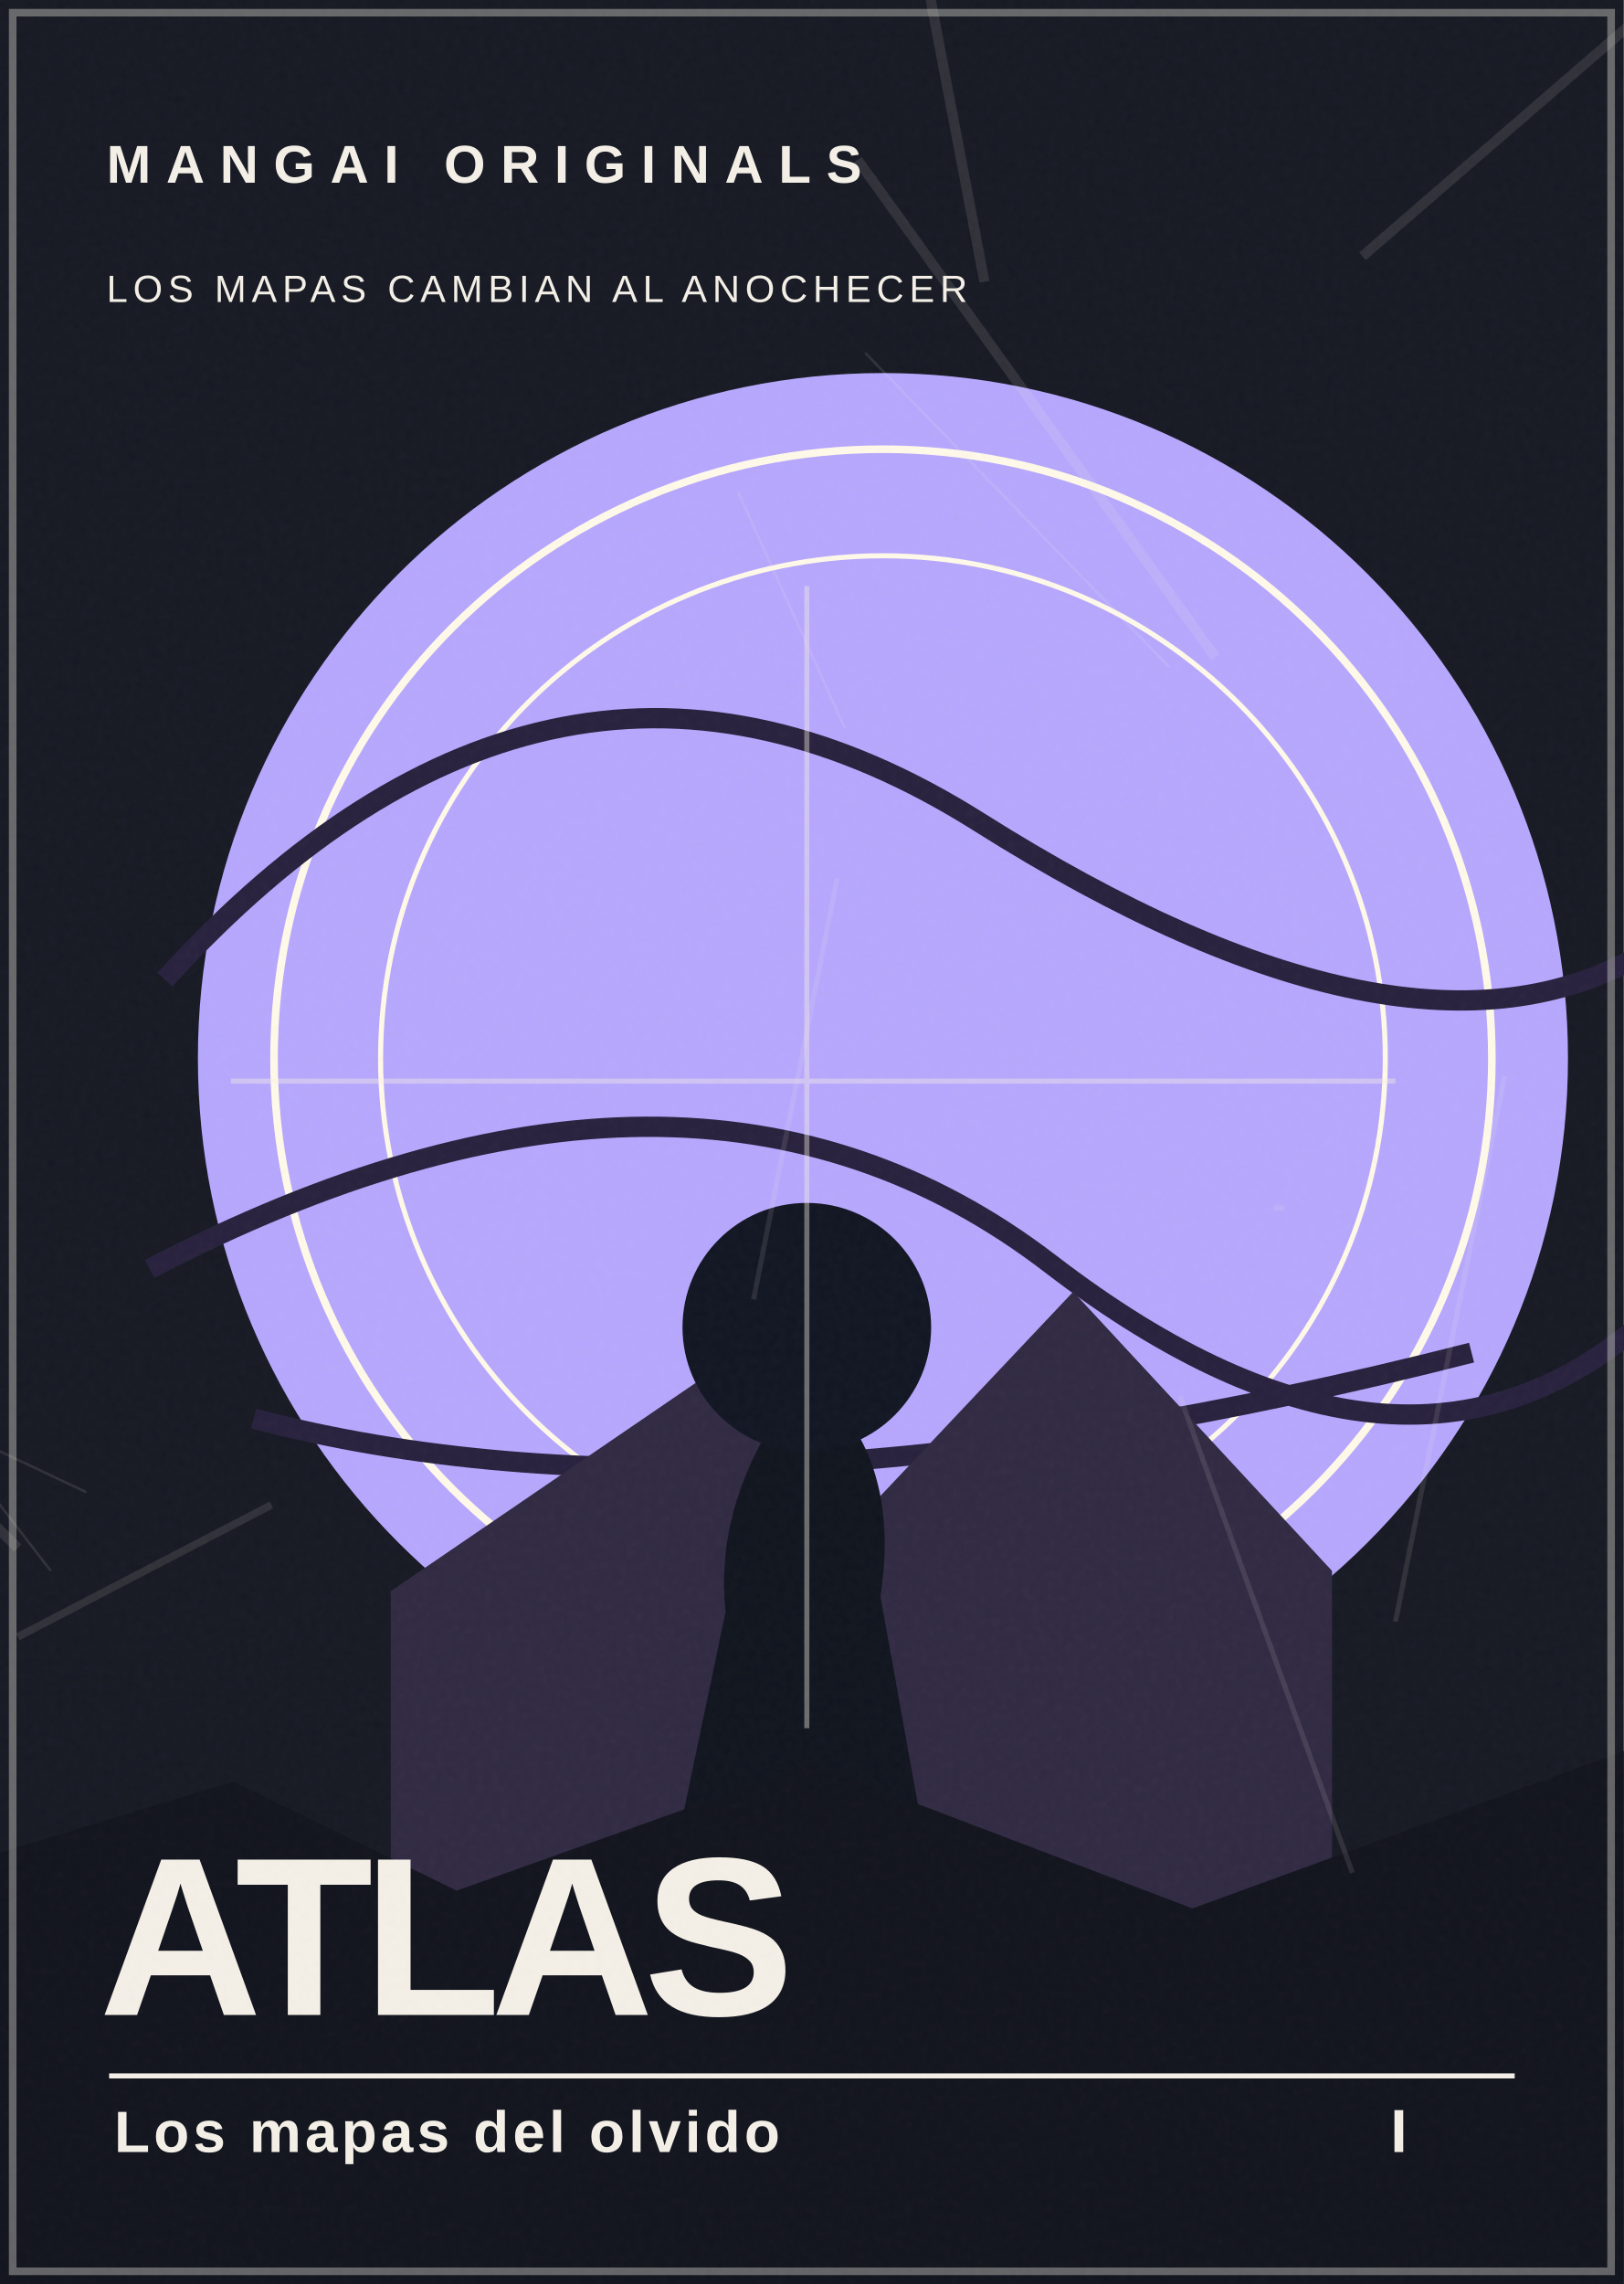
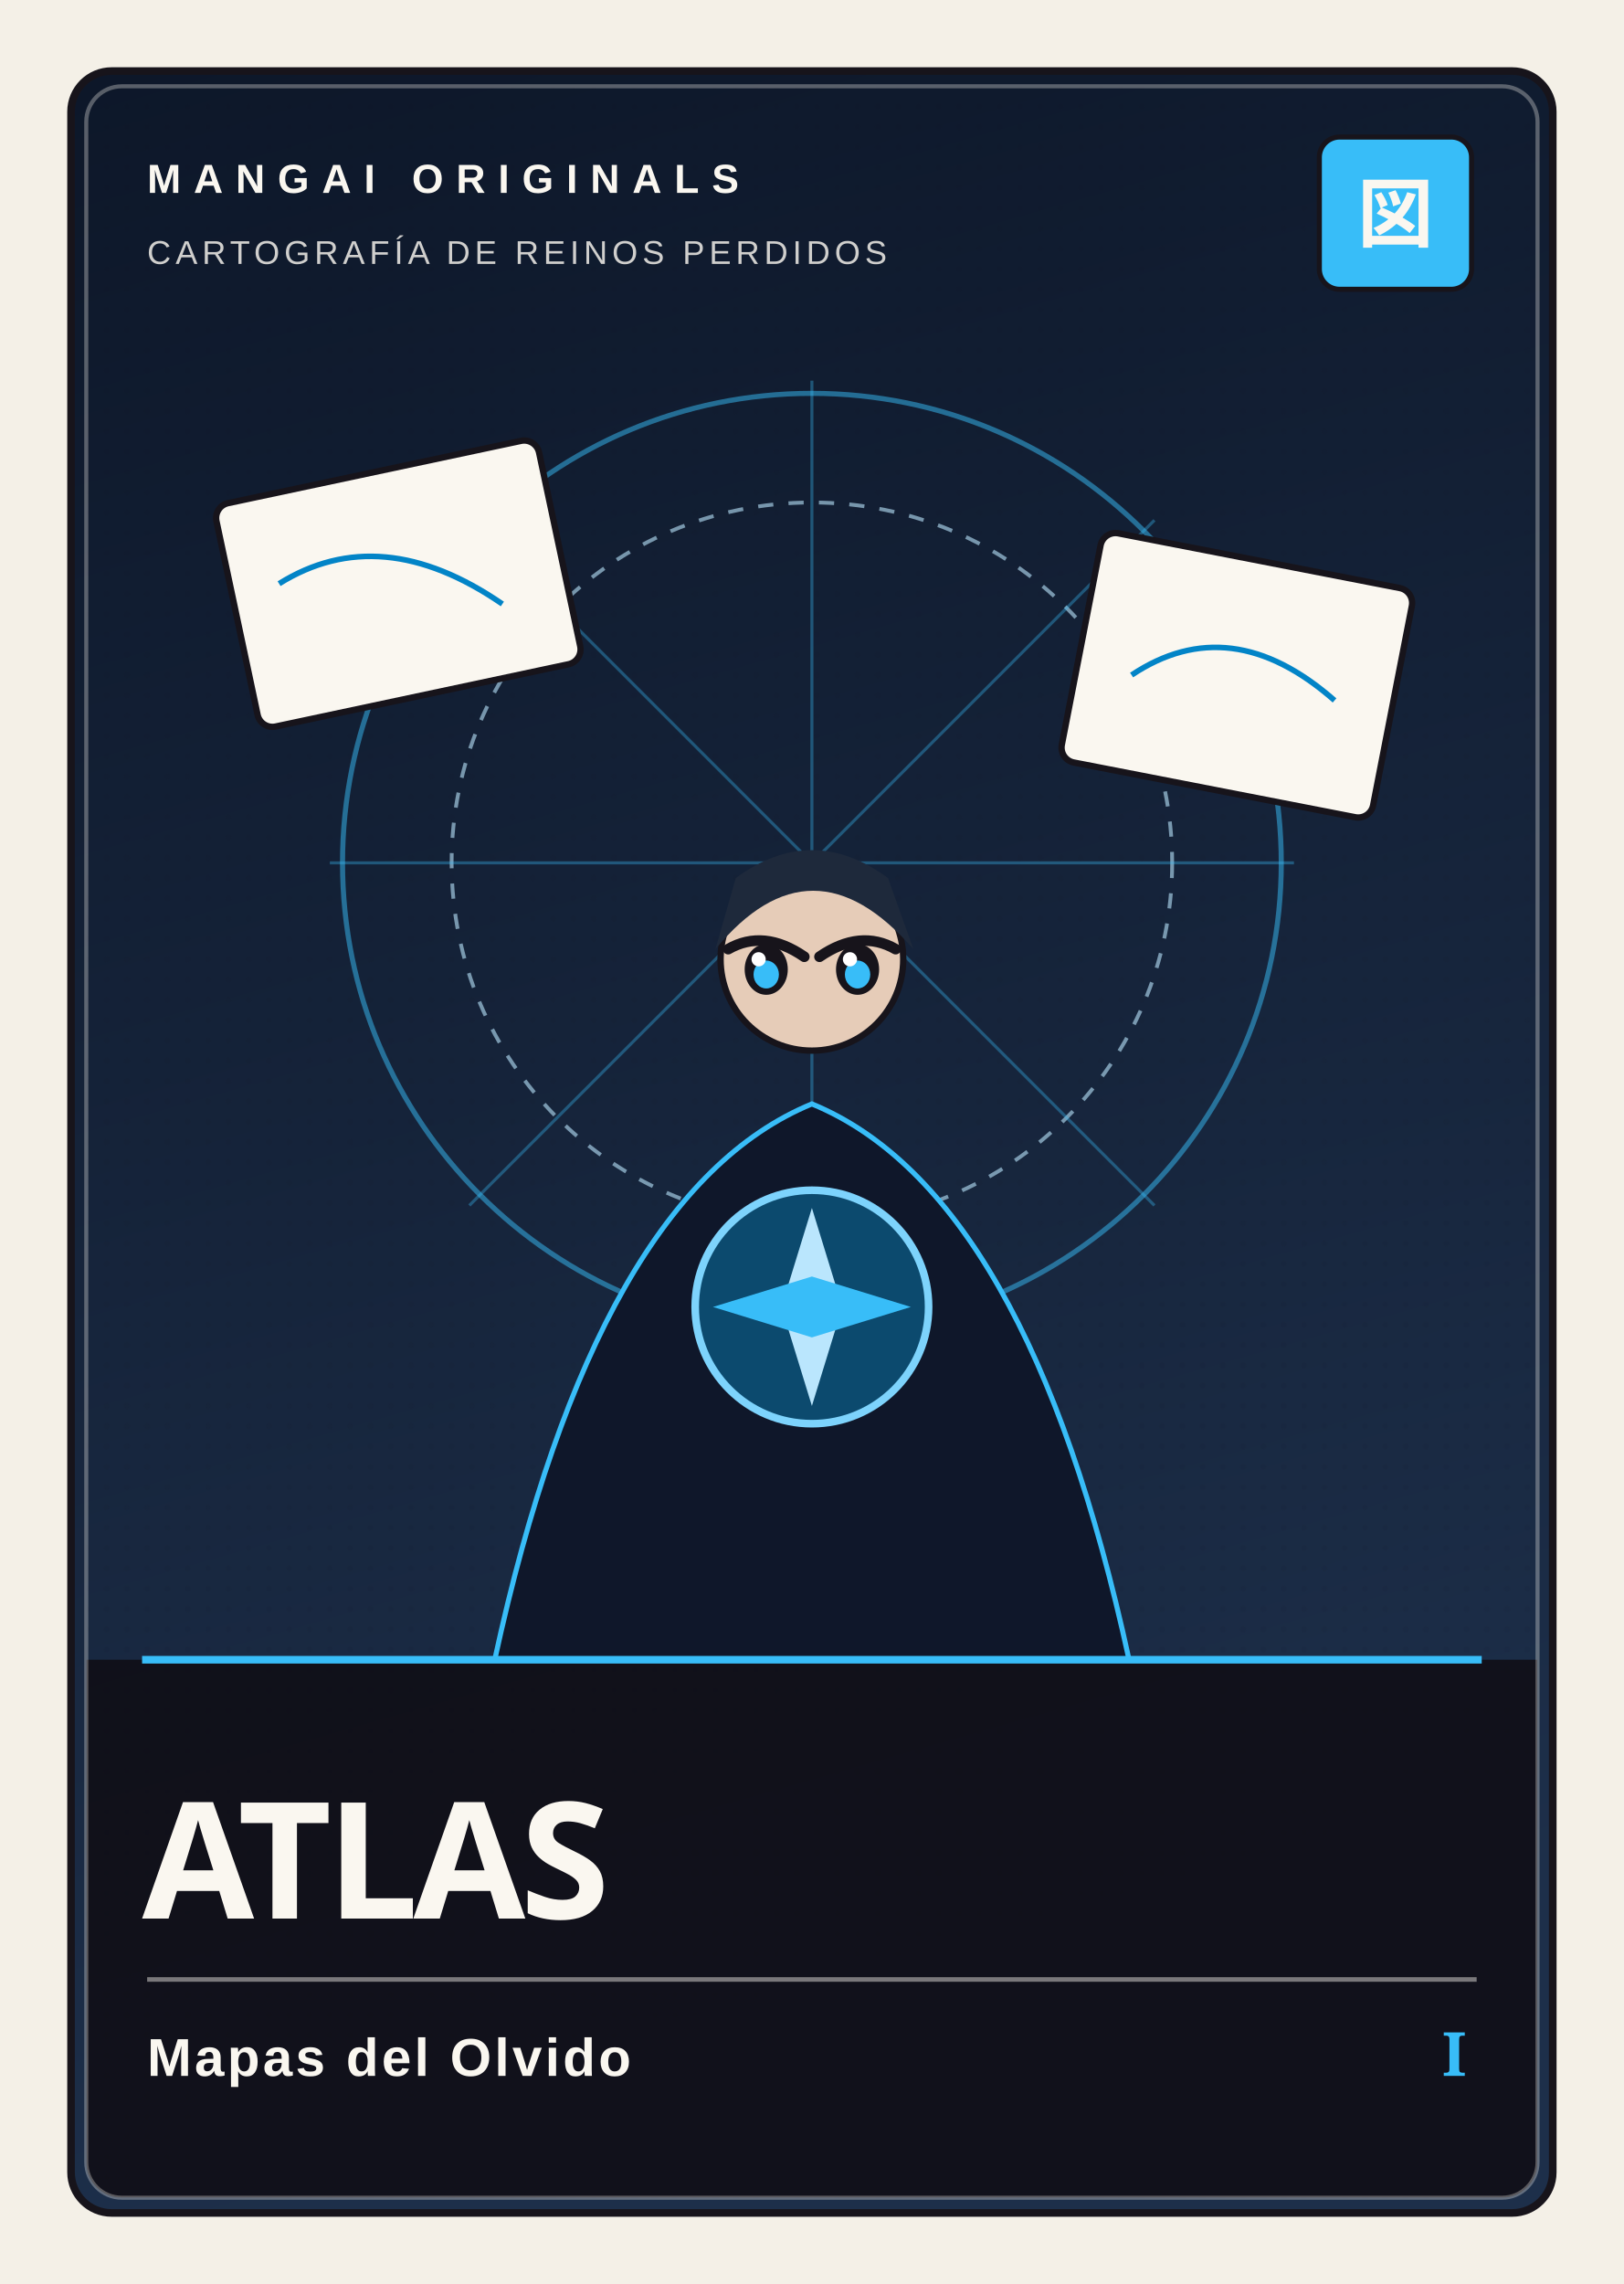
<svg xmlns="http://www.w3.org/2000/svg" width="640" height="900" viewBox="0 0 640 900">
  <defs>
-     <filter id="paper">
-       <feTurbulence type="fractalNoise" baseFrequency="0.32" numOctaves="3" seed="7" stitchTiles="stitch" result="n" />
-       <feColorMatrix in="n" type="saturate" values="0" />
-       <feComponentTransfer>
-         <feFuncA type="linear" slope="0.15" />
-       </feComponentTransfer>
-     </filter>
-     <pattern id="dots" width="14" height="14" patternUnits="userSpaceOnUse">
-       <circle cx="2" cy="2" r="1.7" fill="#14131c" opacity=".35" />
+     <pattern id="toneLight" width="8" height="8" patternUnits="userSpaceOnUse">
+       <circle cx="2" cy="2" r="1.2" fill="#17141b" opacity="0.18" />
    </pattern>
-     <linearGradient id="sky" x1="0" y1="0" x2="1" y2="1">
-       <stop stop-color="#c7a3ff" />
-       <stop offset="1" stop-color="#5c40b6" />
+     <pattern id="toneDense" width="6" height="6" patternUnits="userSpaceOnUse">
+       <circle cx="2" cy="2" r="1.5" fill="#17141b" opacity="0.34" />
+     </pattern>
+     <pattern id="hatch" width="10" height="10" patternUnits="userSpaceOnUse" patternTransform="rotate(35)">
+       <line x1="0" y1="0" x2="0" y2="10" stroke="#17141b" stroke-width="1.3" opacity="0.22" />
+     </pattern>
+     <pattern id="genkoGrid" width="24" height="24" patternUnits="userSpaceOnUse">
+       <path d="M24 0H0V24" fill="none" stroke="#00aeef" stroke-width="0.6" opacity="0.18" />
+     </pattern>
+     <linearGradient id="covBg" x1="0" y1="0" x2="0.2" y2="1">
+       <stop offset="0%" stop-color="#0d1729" />
+       <stop offset="100%" stop-color="#1d2f4a" />
    </linearGradient>
+     <clipPath id="safeArt">
+       <rect x="34" y="34" width="572" height="832" rx="14" />
+     </clipPath>
  </defs>
-   <rect width="640" height="900" fill="#161923" />
-   <circle cx="348" cy="417" r="270" fill="#b6a7fd" />
-   <circle cx="348" cy="417" r="240" fill="none" stroke="#fff9e9" stroke-width="3" />
-   <circle cx="348" cy="417" r="198" fill="none" stroke="#fff9e9" stroke-width="2" />
-   <path d="M65 386 Q218 218 386 324 T647 376 M59 500 Q272 389 414 498 T653 516 M100 559 Q286 608 580 533" fill="none" stroke="#27213d" stroke-width="8" />
-   <path d="M154 627 L277 543 338 599 423 509 525 619 V800 H154Z" fill="#302942" />
-   <path d="M303 563 Q282 599 286 635 L264 740 367 740 347 629 Q354 584 332 556Z" fill="#10141e" />
-   <circle cx="318" cy="523" r="49" fill="#111522" />
-   <path d="M0 730 L92 702 180 745 320 695 470 752 640 690 V900 H0Z" fill="#11131d" />
-   <path d="M318 231 L318 681 M91 426 L550 426" stroke="#f7f1e3" stroke-width="2" opacity=".4" />
-   <path d="M 291 194 l 42 93" stroke="#f4f0e7" stroke-width="1" opacity="0.11" />
-   <path d="M 34 588 l -112 -53" stroke="#f4f0e7" stroke-width="1" opacity="0.11" />
-   <path d="M 479 259 l -141 -196" stroke="#f4f0e7" stroke-width="4" opacity="0.11" />
-   <path d="M 388 111 l -37 -194" stroke="#f4f0e7" stroke-width="4" opacity="0.11" />
-   <path d="M 20 619 l -97 -126" stroke="#f4f0e7" stroke-width="1" opacity="0.11" />
-   <path d="M 550 639 l 43 -215" stroke="#f4f0e7" stroke-width="2" opacity="0.11" />
-   <path d="M 7 610 l -92 -92" stroke="#f4f0e7" stroke-width="4" opacity="0.11" />
-   <path d="M 107 593 l -100 52" stroke="#f4f0e7" stroke-width="3" opacity="0.11" />
-   <path d="M 533 738 l -68 -188" stroke="#f4f0e7" stroke-width="2" opacity="0.11" />
-   <path d="M 341 139 l 120 124" stroke="#f4f0e7" stroke-width="1" opacity="0.11" />
-   <path d="M 537 101 l 156 -135" stroke="#f4f0e7" stroke-width="4" opacity="0.11" />
-   <path d="M 504 477 l 0 -2" stroke="#f4f0e7" stroke-width="4" opacity="0.11" />
-   <path d="M 330 346 l -33 166" stroke="#f4f0e7" stroke-width="2" opacity="0.11" />
-   <text x="42" y="72" fill="#f4f0e7" font-family="Arial,sans-serif" font-size="21" font-weight="800" letter-spacing="6">MANGAI ORIGINALS</text>
-   <text x="42" y="119" fill="#f4f0e7" font-family="Arial,sans-serif" font-size="15" letter-spacing="2.1">LOS MAPAS CAMBIAN AL ANOCHECER</text>
-   <text x="39" y="794" fill="#f4f0e7" font-family="Arial Black,Arial,sans-serif" font-size="89" font-weight="900" letter-spacing="-4">ATLAS</text>
-   <path d="M43 818 H597" stroke="#f4f0e7" stroke-width="2" />
-   <text x="45" y="848" fill="#f4f0e7" font-family="Arial,sans-serif" font-size="23" font-weight="700" letter-spacing="1.5">Los mapas del olvido</text>
-   <text x="548" y="848" fill="#f4f0e7" font-family="Arial,sans-serif" font-size="24" font-weight="800">I</text>
-   <rect x="0" y="0" width="640" height="900" filter="url(#paper)" opacity=".26" />
-   <rect x="5" y="5" width="630" height="890" fill="none" stroke="#f4f0e7" stroke-width="3" opacity=".36" />
+   <rect width="640" height="900" fill="#f4f0e7" />
+   <rect x="28" y="28" width="584" height="844" rx="16" fill="url(#covBg)" stroke="#17141b" stroke-width="3" />
+   <g clip-path="url(#safeArt)">
+     <rect x="34" y="34" width="572" height="832" fill="url(#toneLight)" opacity="0.35" />
+     <circle cx="320" cy="340" r="185" fill="none" stroke="#38bdf8" stroke-width="2" opacity="0.5" />
+     <circle cx="320" cy="340" r="142" fill="none" stroke="#bae6fd" stroke-width="1.5" stroke-dasharray="6 6" opacity="0.6" />
+     <path d="M130 340 H510 M320 150 V530 M185 205 L455 475 M455 205 L185 475" stroke="#38bdf8" stroke-width="1.2" opacity="0.35" />
+     <rect x="92" y="185" width="130" height="90" rx="6" fill="#faf7f0" stroke="#17141b" stroke-width="2.5" transform="rotate(-12 157 230)" />
+     <rect x="425" y="220" width="125" height="92" rx="6" fill="#faf7f0" stroke="#17141b" stroke-width="2.5" transform="rotate(11 487 266)" />
+     <path d="M110 230 Q150 205 198 238 M446 266 Q485 240 526 276" fill="none" stroke="#0284c7" stroke-width="2.2" />
+     <path d="M195 654 Q235 470 320 435 Q405 470 445 654 Z" fill="#0f172a" stroke="#38bdf8" stroke-width="2" />
+     <circle cx="320" cy="378" r="36" fill="#e6ccb8" stroke="#17141b" stroke-width="2.5" />
+     <path d="M282 374 Q320 328 360 374 L350 346 Q320 324 290 346 Z" fill="#1e293b" />
+     <g>
+       <path d="M287 374 Q301 366 317 377" fill="none" stroke="#17141b" stroke-width="4.2" stroke-linecap="round" />
+       <ellipse cx="302" cy="382" rx="8.5" ry="10" fill="#17141b" />
+       <ellipse cx="302" cy="384" rx="5" ry="5.5" fill="#38bdf8" />
+       <circle cx="299" cy="378" r="2.8" fill="#ffffff" />
+       <path d="M353 374 Q339 366 323 377" fill="none" stroke="#17141b" stroke-width="4.2" stroke-linecap="round" />
+       <ellipse cx="338" cy="382" rx="8.5" ry="10" fill="#17141b" />
+       <ellipse cx="338" cy="384" rx="5" ry="5.5" fill="#38bdf8" />
+       <circle cx="335" cy="378" r="2.8" fill="#ffffff" />
+     </g>
+     <circle cx="320" cy="515" r="46" fill="#0c4a6e" stroke="#7dd3fc" stroke-width="3" />
+     <polygon points="320,476 332,515 320,554 308,515" fill="#bae6fd" />
+     <polygon points="281,515 320,503 359,515 320,527" fill="#38bdf8" />
+     <rect x="34" y="654" width="572" height="212" fill="#0f0d14" opacity="0.86" />
+     <line x1="56" y1="654" x2="584" y2="654" stroke="#38bdf8" stroke-width="3" />
+   </g>
+   <rect x="34" y="34" width="572" height="832" rx="14" fill="none" stroke="#faf7f0" stroke-width="1.6" opacity="0.32" />
+   <g fill="#faf7f0">
+     <text x="58" y="76" font-family="Arial,sans-serif" font-size="16" font-weight="800" letter-spacing="5">MANGAI ORIGINALS</text>
+     <text x="58" y="104" font-family="Arial,sans-serif" font-size="13" letter-spacing="1.8" opacity="0.82">CARTOGRAFÍA DE REINOS PERDIDOS</text>
+     <rect x="520" y="54" width="60" height="60" rx="8" fill="#38bdf8" stroke="#17141b" stroke-width="2" />
+     <text x="550" y="95" text-anchor="middle" font-family="Georgia,serif" font-size="30" font-weight="900" fill="#faf7f0">図</text>
+     <text x="56" y="756" font-family="Arial Black,Impact,sans-serif" font-size="64" font-weight="900" letter-spacing="-2">ATLAS</text>
+     <line x1="58" y1="780" x2="582" y2="780" stroke="#faf7f0" stroke-width="1.8" opacity="0.45" />
+     <text x="58" y="818" font-family="Arial,sans-serif" font-size="21" font-weight="700" letter-spacing="1.2">Mapas del Olvido</text>
+     <text x="578" y="818" text-anchor="end" font-family="Georgia,serif" font-size="24" font-weight="800" fill="#38bdf8">I</text>
+   </g>
</svg>
